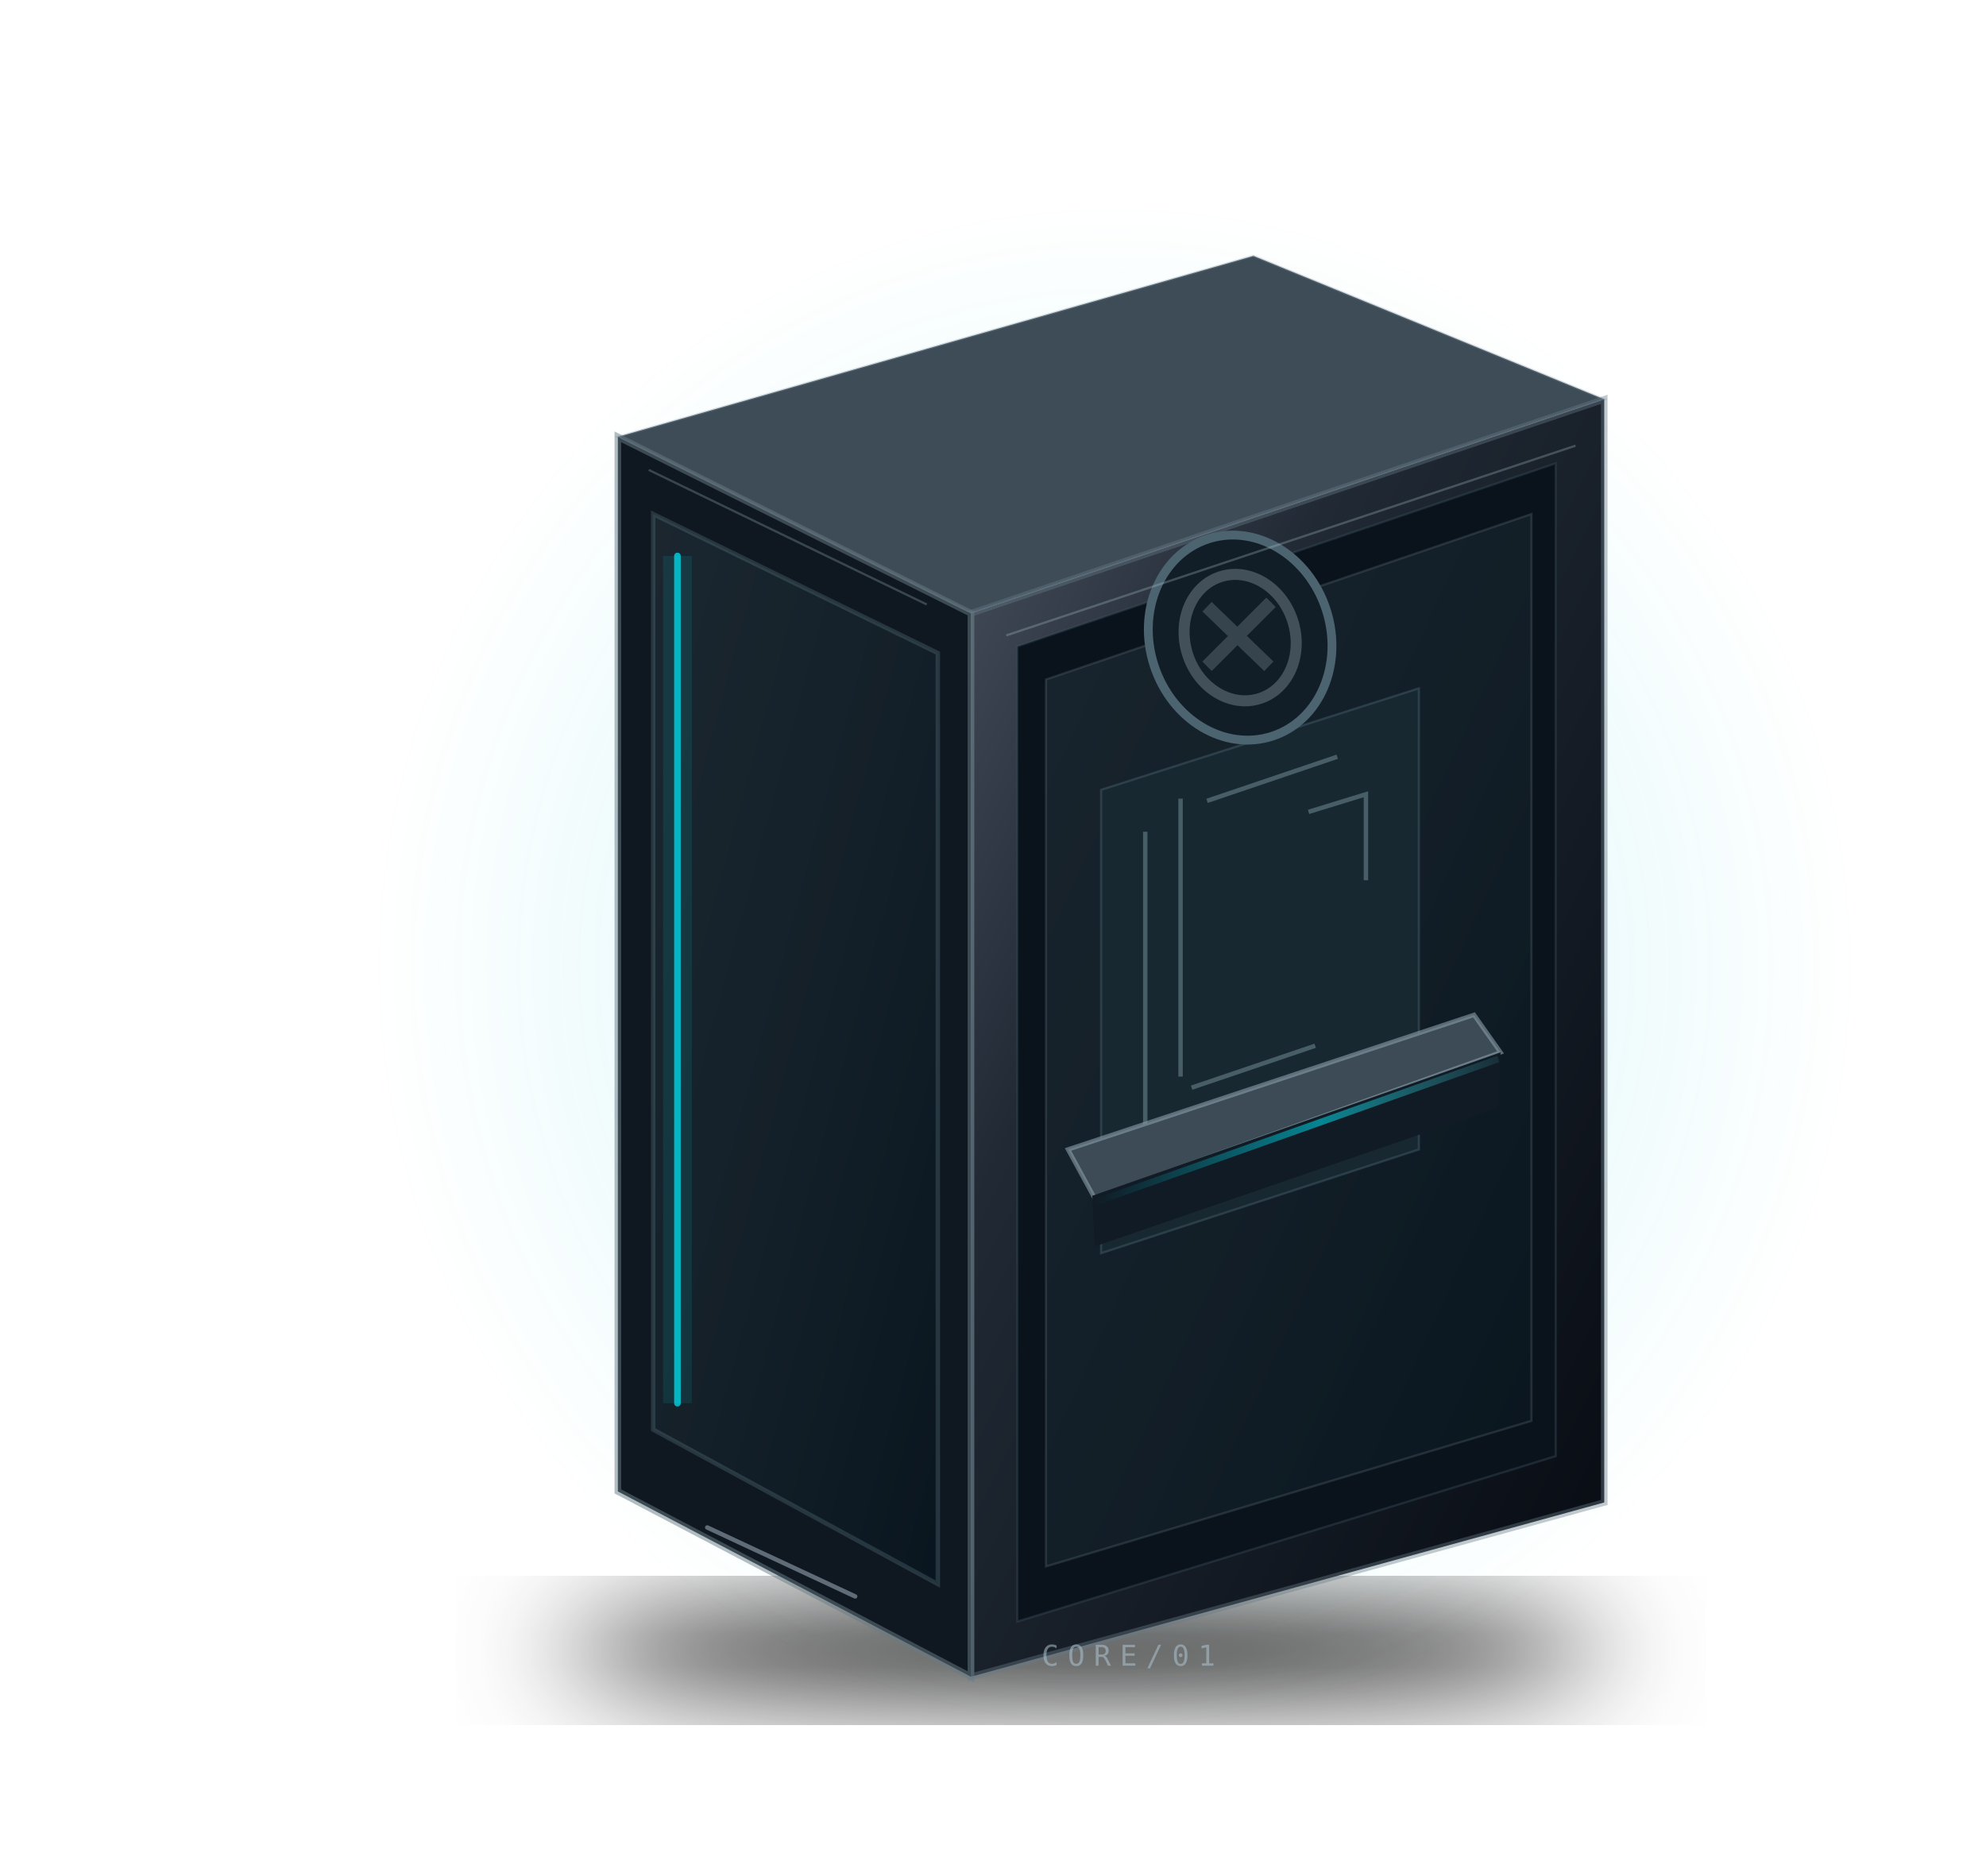
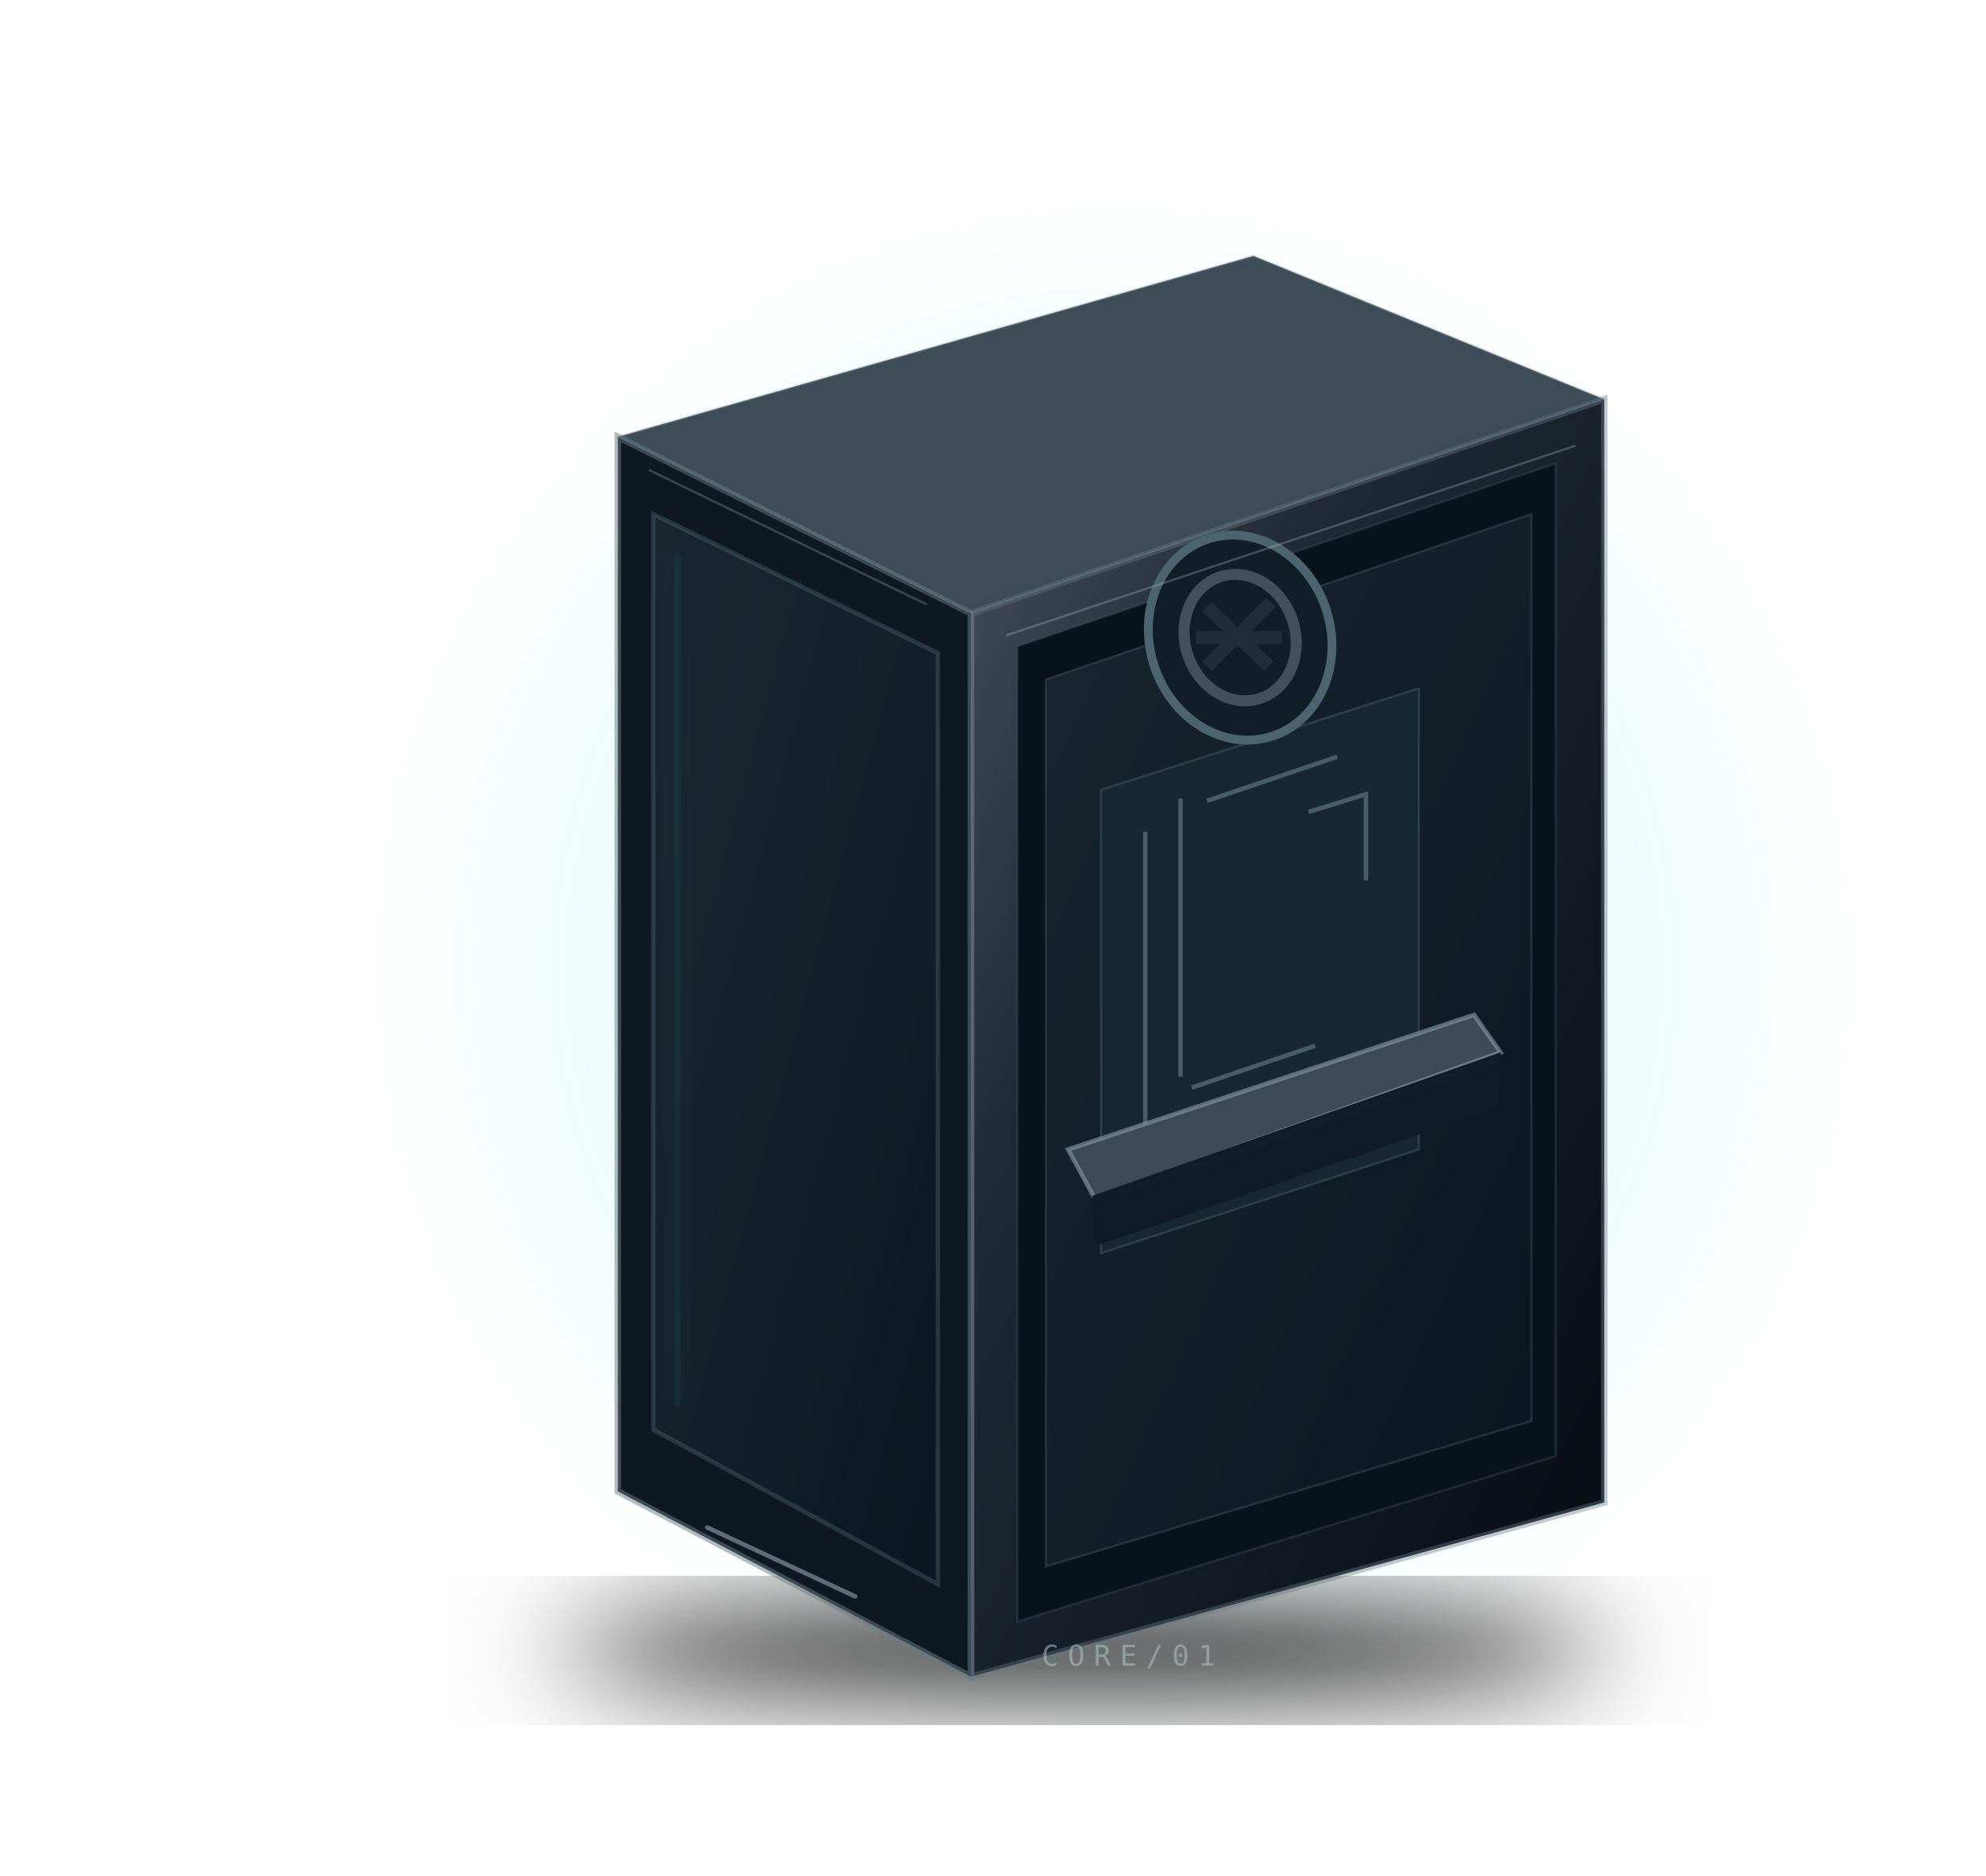
<svg xmlns="http://www.w3.org/2000/svg" width="900" height="850" viewBox="0 0 900 850" role="img" aria-labelledby="title desc">
  <defs>
    <linearGradient id="metal" x1="0" x2="1" y1="0" y2="1">
      <stop stop-color="#48515d" />
      <stop offset=".32" stop-color="#202934" />
      <stop offset="1" stop-color="#070b12" />
    </linearGradient>
    <linearGradient id="glass" x1="0" x2="1" y1="0" y2="1">
      <stop stop-color="#24323b" stop-opacity=".55" />
      <stop offset="1" stop-color="#08151e" stop-opacity=".85" />
    </linearGradient>
    <linearGradient id="rim" x1="0" x2="1">
      <stop stop-color="#00d9e8" stop-opacity="0" />
      <stop offset=".56" stop-color="#00d9e8" stop-opacity=".56" />
      <stop offset="1" stop-color="#5ce7f0" stop-opacity=".1" />
    </linearGradient>
    <radialGradient id="halo">
      <stop stop-color="#00c4d8" stop-opacity=".19" />
      <stop offset="1" stop-color="#00c4d8" stop-opacity="0" />
    </radialGradient>
    <filter id="blur">
      <feGaussianBlur stdDeviation="28" />
    </filter>
  </defs>
  <ellipse cx="505" cy="438" rx="335" ry="350" fill="url(#halo)" />
  <ellipse cx="490" cy="748" rx="236" ry="28" fill="#010305" opacity=".86" filter="url(#blur)" />
  <path d="M280 198 568 116 727 181 440 278Z" fill="#3e4c58" stroke="#798d9c" stroke-opacity=".3" />
  <path d="M440 278 727 181 727 681 440 760Z" fill="url(#metal)" stroke="#687c87" stroke-opacity=".4" stroke-width="3" />
  <path d="M280 198 440 278 440 760 280 676Z" fill="#0f1821" stroke="#687c87" stroke-opacity=".5" stroke-width="3" />
  <path d="M296 233 425 296 425 718 296 648Z" fill="url(#glass)" stroke="#8aafb9" stroke-opacity=".2" stroke-width="2" />
  <path d="M461 293 705 210 705 660 461 735Z" fill="#0a131c" stroke="#405764" stroke-opacity=".35" />
  <path d="M474 308 694 233 694 644 474 710Z" fill="url(#glass)" stroke="#718591" stroke-opacity=".24" />
  <path d="M499 358 643 312 643 521 499 568Z" fill="#172831" stroke="#47616d" stroke-opacity=".45" />
  <g opacity=".56" fill="none" stroke="#6f8791" stroke-width="2">
    <path d="M519 377 519 536M535 362 535 488M547 363 606 343M540 493 596 474M593 368 619 360 619 399M564 529 627 505" />
  </g>
  <path d="M484 521 668 460 680 477 496 543Z" fill="#3d4b56" stroke="#8b9eaa" stroke-opacity=".6" stroke-width="2" />
  <path d="M495 542 680 477 679 502 496 565Z" fill="#101b25" />
-   <path d="M496 545 679 480" stroke="url(#rim)" stroke-width="3" />
+   <g data-boot="gpu-light" opacity=".04">
+     <path d="M496 545 679 480" stroke="url(#rim)" stroke-width="3" />
+   </g>
  <ellipse cx="562" cy="289" rx="41" ry="47" fill="#121e27" stroke="#4c6370" stroke-width="4" transform="rotate(-18 562 289)" />
  <ellipse cx="562" cy="289" rx="25" ry="29" fill="none" stroke="#73858c" stroke-opacity=".5" stroke-width="5" transform="rotate(-18 562 289)" />
-   <path d="M547 275 575 302M547 302 576 273" stroke="#73858c" stroke-opacity=".38" stroke-width="6" />
-   <path d="M307 252 307 636" stroke="#00d9e8" stroke-width="3" stroke-linecap="round" opacity=".78" />
-   <path d="M307 252 307 636" stroke="#00d9e8" stroke-width="13" opacity=".11" />
+   <g data-boot="fan" transform="rotate(0 562 289)" opacity=".4">
+     <path d="M547 275 575 302M547 302 576 273M542 289 581 289" stroke="#73858c" stroke-opacity=".38" stroke-width="6" />
+   </g>
+   <g data-boot="cooler-light" opacity="0">
+     <ellipse cx="562" cy="289" rx="41" ry="47" fill="none" stroke="#00d9e8" stroke-width="2" transform="rotate(-18 562 289)" />
+   </g>
+   <g data-boot="power-light" opacity=".08">
+     <path d="M307 252 307 636" stroke="#00d9e8" stroke-width="3" stroke-linecap="round" opacity=".78" />
+     <path d="M307 252 307 636" stroke="#00d9e8" stroke-width="13" opacity=".11" />
+   </g>
  <path d="M294 213 420 274" stroke="#b3cbd3" stroke-opacity=".26" />
  <path d="M456 288 714 202" stroke="#b3cbd3" stroke-opacity=".28" />
  <rect x="320" y="691" width="76" height="2" rx="1" fill="#8a99a6" opacity=".65" transform="rotate(25 320 691)" />
  <text x="472" y="755" fill="#adc3cf" opacity=".55" font-family="monospace" font-size="13" letter-spacing="4">CORE/01</text>
</svg>
